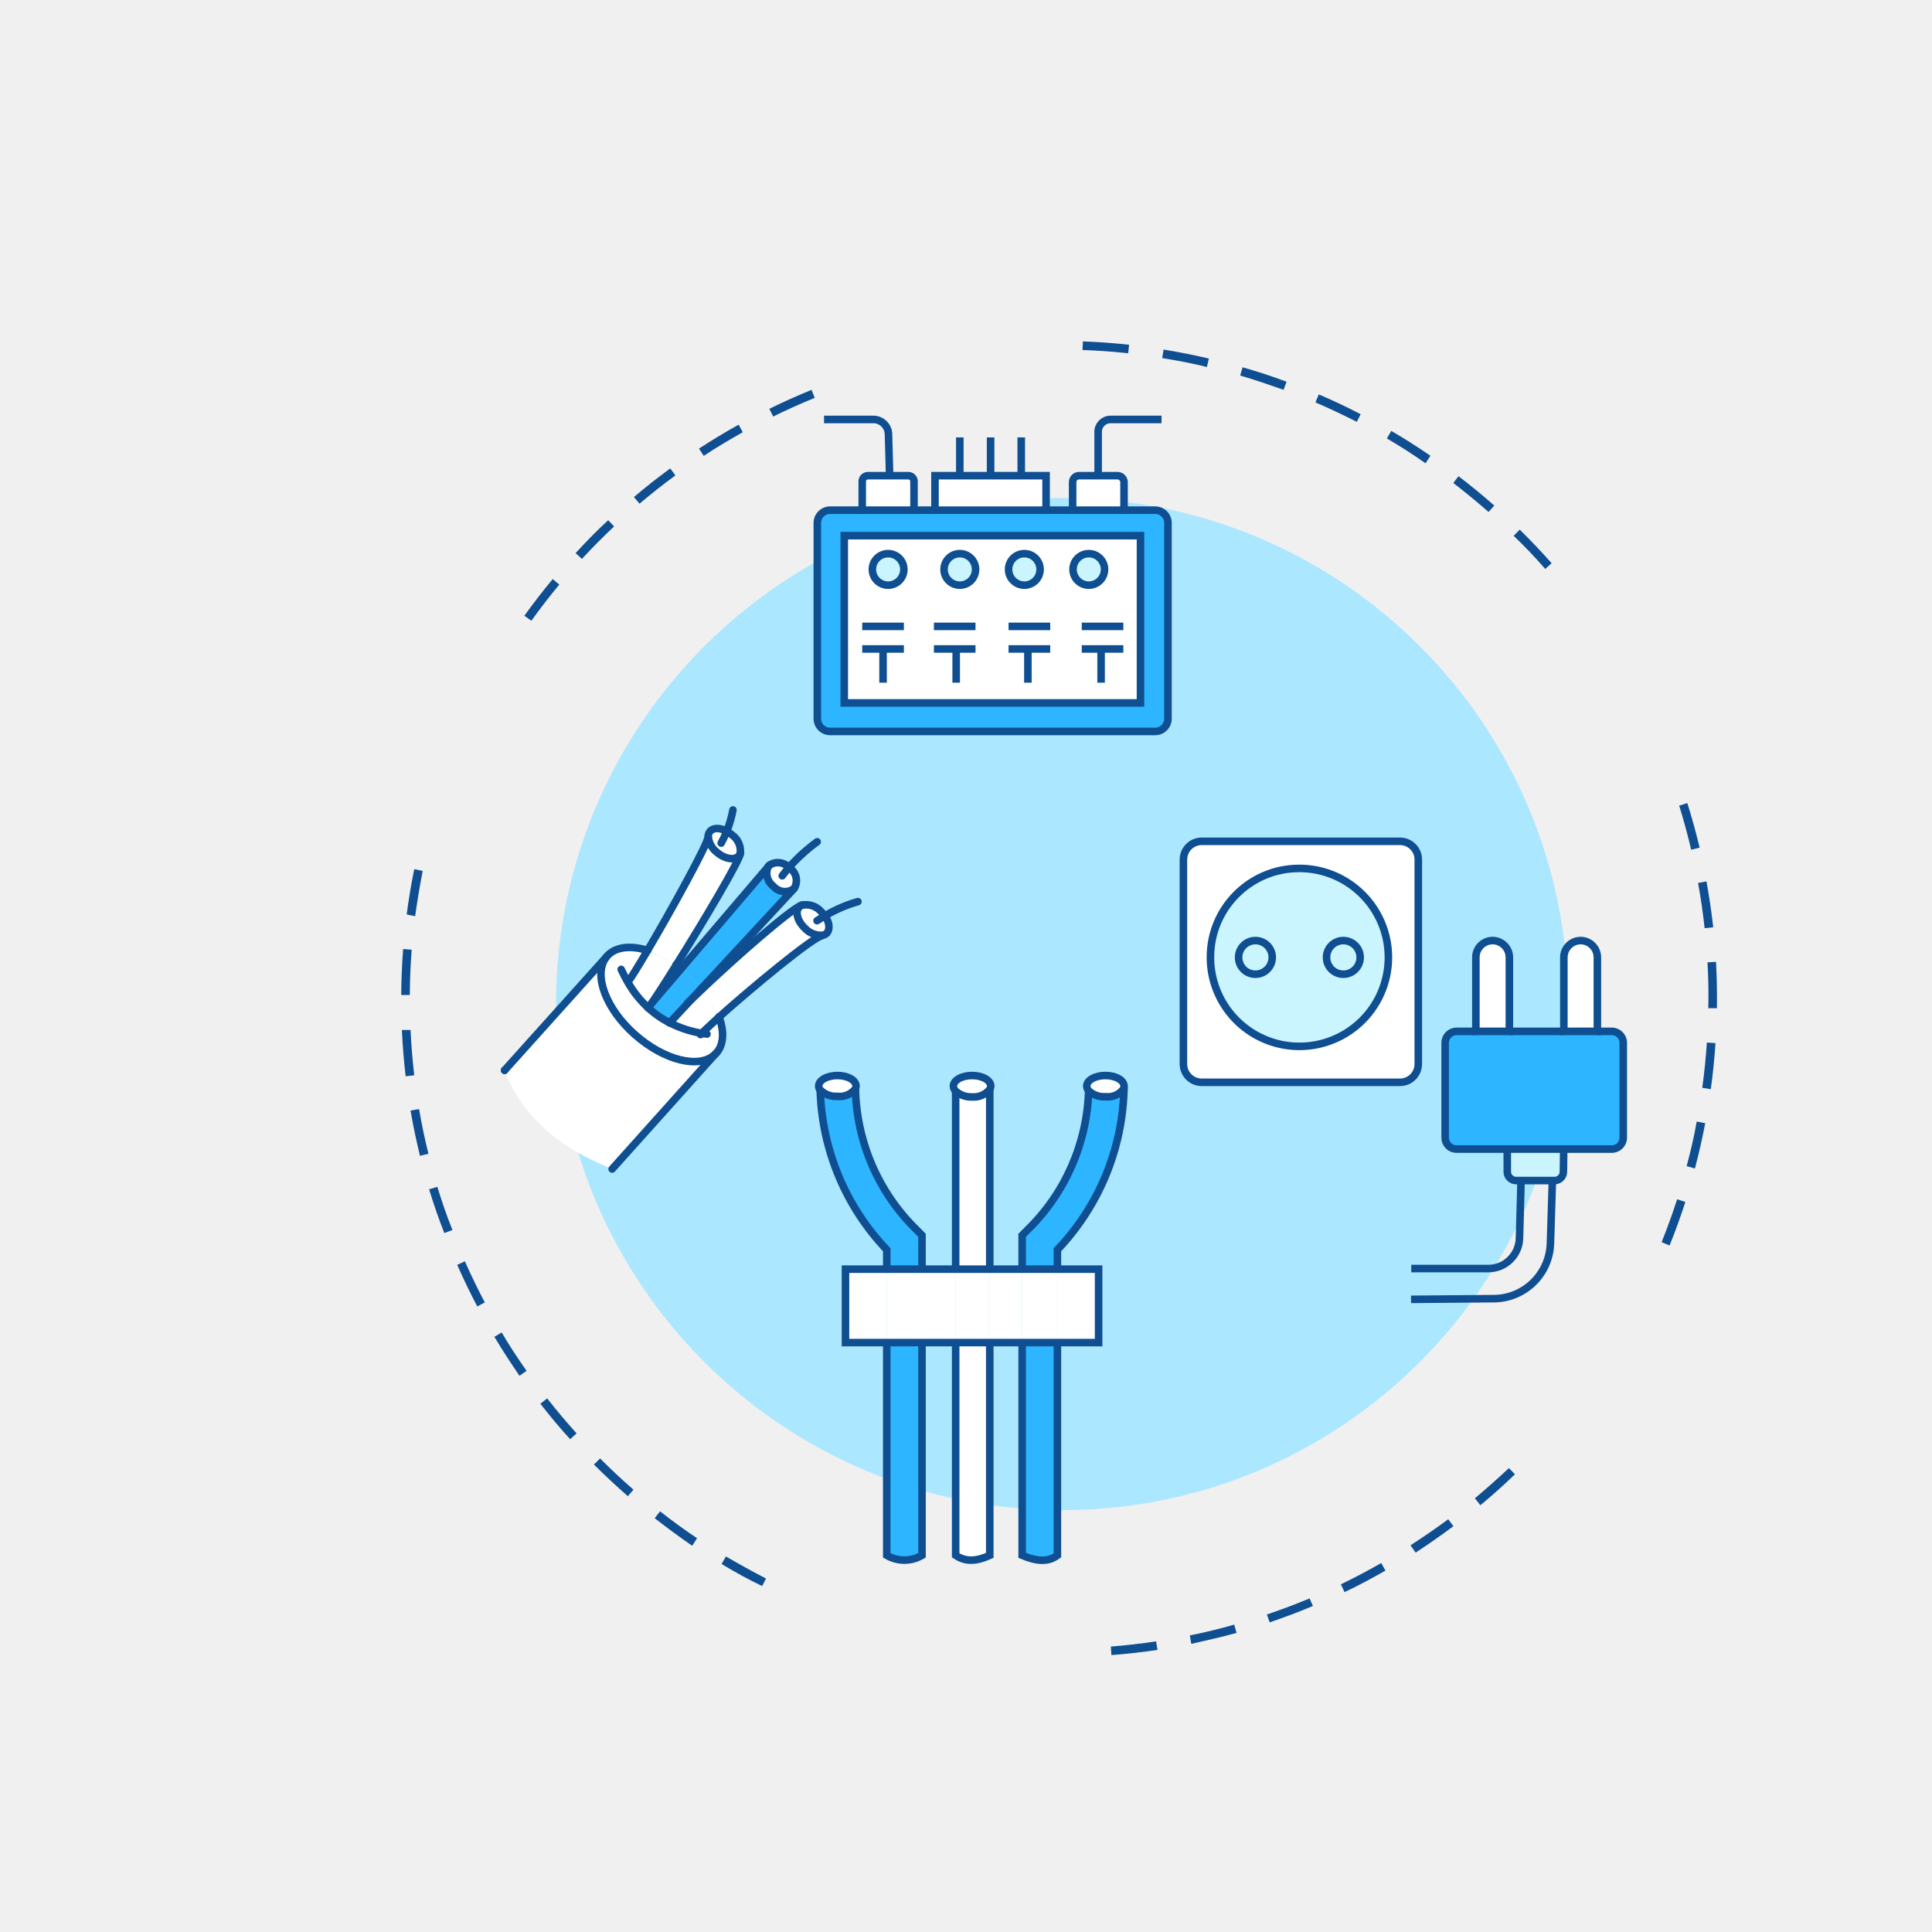
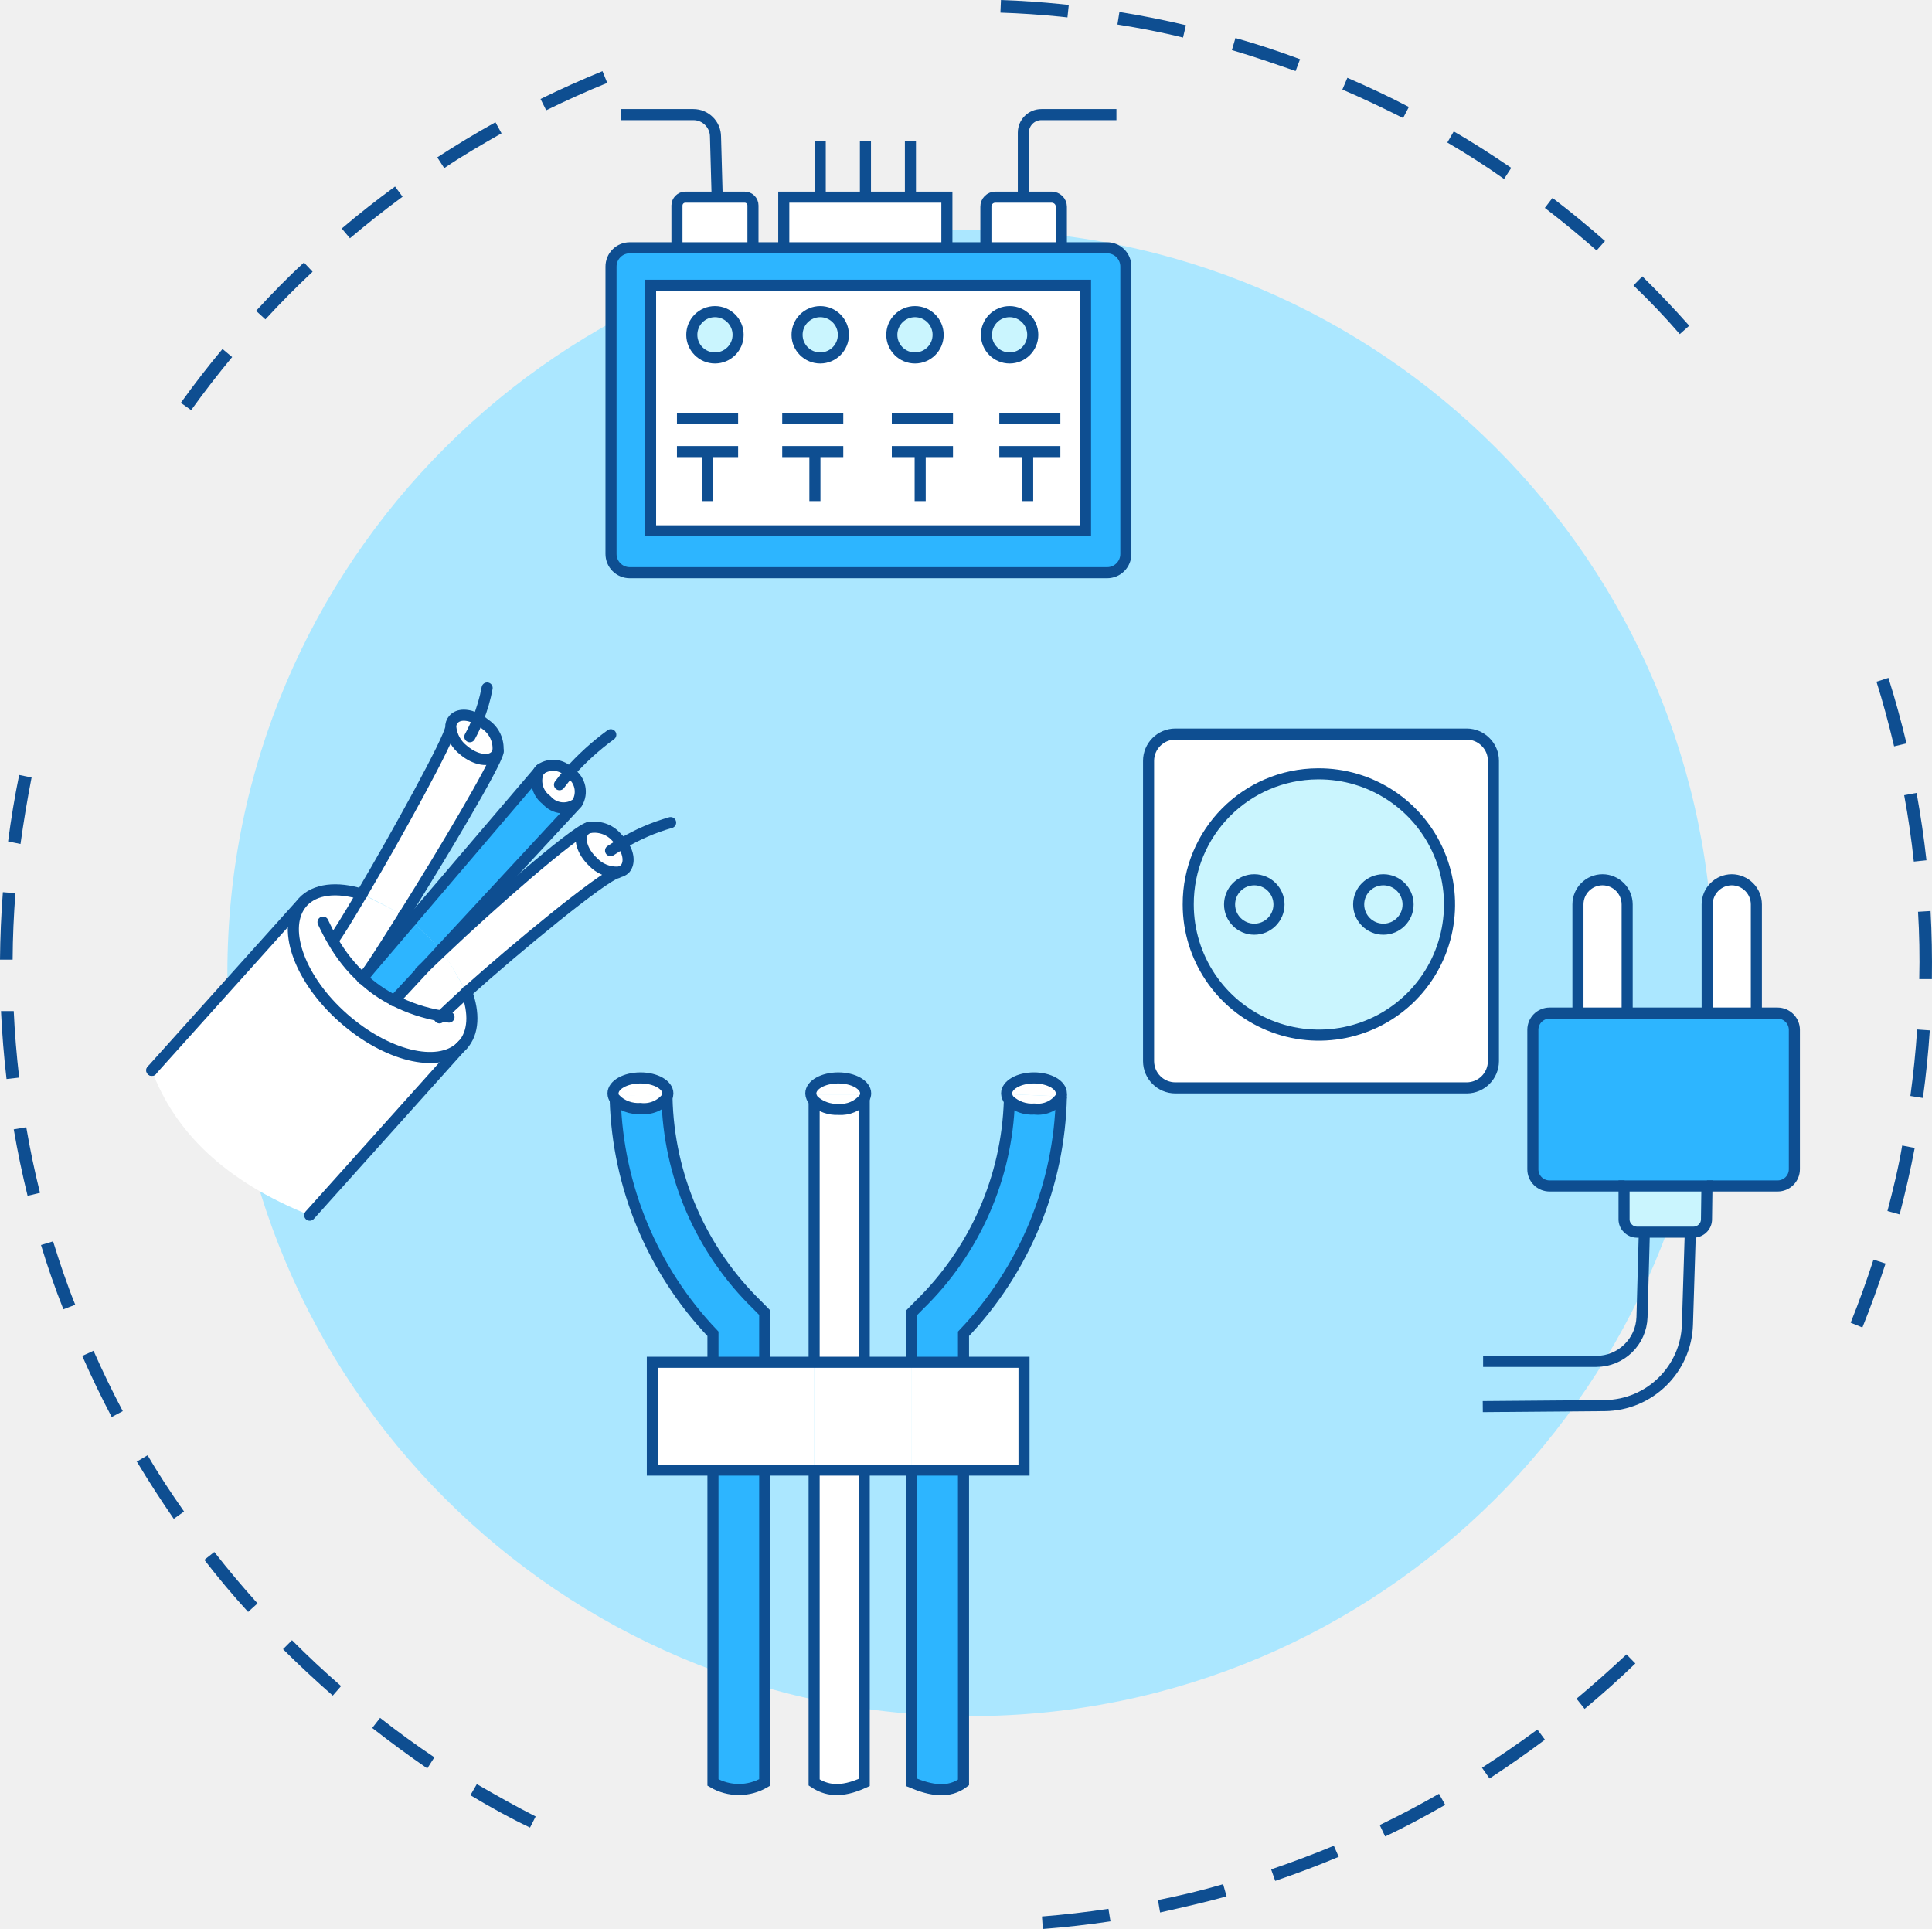
- <svg xmlns="http://www.w3.org/2000/svg" id="Layer_1" data-name="Layer 1" viewBox="0 0 256 256">
+ <svg xmlns="http://www.w3.org/2000/svg" id="Layer_1" data-name="Layer 1" viewBox="53.16 45.24 174.35 174.07">
  <defs>
-     <style>.cls-1{fill:#0e4e91;}.cls-2{fill:#abe7ff;}.cls-3{fill:#fff;}.cls-4{fill:#2db5ff;}.cls-5,.cls-7{fill:none;stroke:#0e4e91;}.cls-5{stroke-linecap:round;stroke-linejoin:round;}.cls-6{fill:#caf5fe;}.cls-7{stroke-miterlimit:10;}</style>
+     <style>.cls-3{fill:#fff}.cls-4{fill:#2db5ff}.cls-5,.cls-7{fill:none;stroke:#0e4e91}.cls-5{stroke-linecap:round;stroke-linejoin:round}.cls-6{fill:#caf5fe}.cls-7{stroke-miterlimit:10}</style>
  </defs>
-   <path class="cls-1" d="M53.42,125.75l1.13.09c-.15,2-.24,4-.25,6H53.16C53.18,129.85,53.26,127.79,53.42,125.75Zm.47-4.58c.26-2,.6-4.06,1-6l1.12.23c-.39,2-.72,4-1,6Zm-.64,15.31,1.15,0c.09,2,.26,4,.49,6l-1.14.13C53.51,140.57,53.35,138.52,53.25,136.48Zm1.15,10.67,1.13-.19c.34,2,.76,4,1.24,5.92l-1.12.27C55.17,151.18,54.74,149.16,54.4,147.15Zm2.46,10.44,1.09-.33c.59,1.91,1.24,3.84,2,5.72l-1.07.41C58.12,161.49,57.45,159.53,56.86,157.59Zm3.74,10,1-.46c.81,1.84,1.7,3.67,2.64,5.45l-1,.53C62.32,171.36,61.42,169.5,60.6,167.64Zm8.88-86c1.19-1.66,2.45-3.29,3.76-4.86l.87.73c-1.28,1.54-2.53,3.16-3.7,4.79Zm-4,95.56,1-.59c1,1.73,2.14,3.44,3.29,5.08l-.93.66C67.7,180.65,66.58,178.92,65.53,177.17ZM76.27,73.29c1.38-1.5,2.83-3,4.32-4.36l.78.83c-1.47,1.38-2.9,2.82-4.26,4.3ZM71.6,186l.9-.71c1.24,1.59,2.55,3.14,3.9,4.64l-.85.77C74.17,189.2,72.85,187.61,71.6,186ZM84,65.86c1.54-1.31,3.17-2.59,4.81-3.79l.68.92c-1.62,1.2-3.23,2.46-4.75,3.75ZM78.7,194.06l.81-.81q2.14,2.15,4.43,4.14l-.75.86C81.66,196.91,80.15,195.5,78.7,194.06ZM92.62,59.44c1.71-1.11,3.47-2.18,5.25-3.17l.55,1c-1.75,1-3.49,2-5.17,3.14ZM86.75,201.17l.71-.91c1.58,1.24,3.23,2.44,4.9,3.56l-.64,1C90,203.64,88.36,202.42,86.75,201.17Zm15.19-147c1.82-.9,3.71-1.74,5.59-2.51l.43,1.06c-1.86.75-3.71,1.59-5.51,2.47ZM95.61,207.24l.58-1c1.73,1,3.51,2,5.31,2.92l-.51,1C99.16,209.29,97.36,208.29,95.61,207.24Zm47.88-162c1.81.06,3.65.19,5.45.37l.67.07-.12,1.13-.66-.07c-1.78-.18-3.59-.3-5.39-.36ZM154,47.45l.18-1.13c2,.32,4,.72,6,1.19l-.26,1.12C158,48.15,156,47.77,154,47.45Zm-6.81,170.73c2-.16,4-.39,6-.69l.18,1.13c-2,.3-4.06.53-6.1.69ZM164.33,49.76l.32-1.09c2,.56,3.92,1.2,5.83,1.91l-.4,1.07C168.2,51,166.26,50.32,164.33,49.76ZM157.66,216.7c2-.4,4-.88,5.88-1.43l.31,1.1c-2,.55-4,1-6,1.45ZM174.3,53.32l.45-1.06c1.88.81,3.74,1.68,5.55,2.63l-.52,1C178,55,176.15,54.11,174.3,53.32Zm-6.43,160.61c1.9-.64,3.8-1.36,5.66-2.13l.44,1c-1.87.79-3.8,1.51-5.73,2.17ZM183.77,58.1l.58-1c1.75,1,3.5,2.14,5.19,3.29l-.65,1C187.22,60.2,185.5,59.11,183.77,58.1Zm-6.1,151.83c1.81-.87,3.61-1.82,5.35-2.82l.56,1c-1.76,1-3.59,2-5.42,2.85ZM192.57,64l.69-.9c1.62,1.23,3.22,2.55,4.74,3.89l-.76.85C195.74,66.52,194.17,65.23,192.57,64ZM186.9,204.76c1.68-1.09,3.36-2.24,5-3.45l.68.92c-1.63,1.22-3.32,2.4-5,3.5ZM200.57,71l.8-.82c1.46,1.43,2.88,2.93,4.23,4.45l-.85.76C203.41,73.84,202,72.36,200.57,71Zm-5.14,127.53c1.54-1.29,3.06-2.64,4.51-4l.8.82c-1.47,1.42-3,2.79-4.58,4.1Zm27.06-91.77,1.09-.35c.61,1.95,1.16,3.93,1.63,5.91l-1.12.27C223.62,110.59,223.09,108.63,222.49,106.72Zm-2.32,57.84c.75-1.86,1.44-3.78,2.06-5.69l1.09.35c-.63,1.95-1.33,3.88-2.09,5.77ZM225,117l1.12-.21c.36,2,.66,4,.89,6.08l-1.14.12C225.66,121,225.37,119,225,117Zm-1.51,37.52c.51-1.94,1-3.93,1.33-5.91l1.13.22c-.38,2-.84,4-1.36,6Zm2.74-27,1.15-.07c.11,2,.15,4.1.12,6.14l-1.14,0C226.41,131.55,226.37,129.51,226.25,127.51Zm-.67,16.62c.27-2,.48-4,.61-6l1.14.08c-.13,2-.34,4.08-.62,6.1Z" />
-   <circle class="cls-2" cx="140.73" cy="133.05" r="67.05" />
-   <path class="cls-3" d="M109.32,121.38c.59.83.72,1.74.26,2.24a1,1,0,0,1-.7.32,2.93,2.93,0,0,1-2.19-.91c-1-1-1.38-2.22-.8-2.84a1.14,1.14,0,0,1,.39-.25,2.64,2.64,0,0,1,2.51.84A4.85,4.85,0,0,1,109.32,121.38Z" />
-   <path class="cls-3" d="M104.54,114.94l.09.07a2,2,0,0,1,.6,2.72l0,0a2,2,0,0,1-2.74-.29,2.16,2.16,0,0,1-.75-2.53h0l.22-.27s0,0,0,0A2,2,0,0,1,104.54,114.94Z" />
-   <path class="cls-3" d="M96.3,110.14a4.36,4.36,0,0,1,.7.48A2.62,2.62,0,0,1,98.1,113a1,1,0,0,1-.2.4c-.55.65-1.86.43-2.91-.47a3,3,0,0,1-1.15-2.07h0a1,1,0,0,1,.25-.73C94.52,109.65,95.42,109.66,96.3,110.14Z" />
-   <path class="cls-3" d="M85.86,133.51a11.9,11.9,0,0,0,2.86,2,14.49,14.49,0,0,0,4.21,1.4c.46-.49,1.3-1.28,2.34-2.21.71,1.93.65,3.69-.35,4.81-.07.06-.12.13-.19.18-2.06,1.95-6.72.82-10.59-2.62s-5.51-7.89-3.88-10.18l.2-.25c1.1-1.23,3.11-1.43,5.37-.73-1.26,2.14-2.26,3.77-2.63,4.22A13.94,13.94,0,0,0,85.86,133.51Z" />
-   <path class="cls-3" d="M93.09,131c-.76.72-1.43,1.37-2,1.89l-.85.92-1.57,1.69a14.49,14.49,0,0,0,4.21,1.4c.46-.49,1.3-1.28,2.34-2.21h0Z" />
-   <path class="cls-3" d="M95.27,134.72c4.33-3.88,12.31-10.49,13.61-10.77h0a2.93,2.93,0,0,1-2.19-.91c-1-1-1.38-2.22-.8-2.84a1.14,1.14,0,0,1,.39-.25h0c-1.46.48-8.87,7-13.19,11.11Z" />
-   <path class="cls-3" d="M85.83,125.94c-1.26,2.14-2.26,3.77-2.63,4.22a13.94,13.94,0,0,0,2.66,3.35c.69-.92,2.1-3.09,3.73-5.69Z" />
-   <path class="cls-3" d="M89.59,127.82c3.59-5.72,8.23-13.53,8.52-14.79h0a1,1,0,0,1-.2.4c-.55.65-1.86.43-2.91-.47a3,3,0,0,1-1.15-2.07c-.12,1.09-4.86,9.68-8,15Z" />
-   <path class="cls-4" d="M93,130.93l12.21-13.17a2,2,0,0,1-2.74-.29,2.16,2.16,0,0,1-.75-2.53L90.28,128.33Z" />
-   <path class="cls-4" d="M90.28,128.33l-4.42,5.18a11.9,11.9,0,0,0,2.86,2l1.57-1.69.85-.92,1.85-2Z" />
-   <path class="cls-3" d="M94.73,139.72,81.11,154.9c-7.63-3.05-12.17-7.5-14.25-13.07h0l13.4-14.91h0c-1.63,2.29,0,6.75,3.88,10.18S92.67,141.67,94.73,139.72Z" />
-   <path class="cls-5" d="M90.28,128.33l-.69-.51" />
-   <path class="cls-5" d="M93.09,131l-.1-.11" />
-   <path class="cls-5" d="M85.83,125.94c-2.26-.7-4.27-.5-5.37.73l-.2.25c-1.63,2.29,0,6.75,3.88,10.18s8.53,4.57,10.59,2.62c.07-.05.12-.12.19-.18,1-1.12,1.06-2.88.35-4.81" />
-   <polyline class="cls-5" points="66.86 141.82 80.26 126.91 80.29 126.87" />
-   <polyline class="cls-5" points="81.11 154.9 94.73 139.72 94.93 139.5" />
-   <path class="cls-5" d="M93.84,110.88a1,1,0,0,1,.25-.73c.43-.5,1.33-.49,2.21,0a4.36,4.36,0,0,1,.7.48A2.62,2.62,0,0,1,98.1,113a1,1,0,0,1-.2.4c-.55.65-1.86.43-2.91-.47a3,3,0,0,1-1.15-2.07" />
-   <path class="cls-5" d="M93.84,110.88h0c-.12,1.09-4.86,9.68-8,15-1.26,2.14-2.26,3.77-2.63,4.22" />
-   <path class="cls-5" d="M98.12,113s0,0,0,.08c-.29,1.26-4.93,9.07-8.52,14.79-1.63,2.6-3,4.77-3.73,5.69" />
-   <path class="cls-5" d="M109.32,121.38a4.85,4.85,0,0,0-.53-.6,2.64,2.64,0,0,0-2.51-.84,1.14,1.14,0,0,0-.39.25c-.58.62-.22,1.89.8,2.84a2.93,2.93,0,0,0,2.19.91,1,1,0,0,0,.7-.32C110,123.12,109.91,122.21,109.32,121.38Z" />
-   <path class="cls-5" d="M108.88,124c-1.3.28-9.28,6.89-13.61,10.77h0c-1,.93-1.88,1.72-2.34,2.21l-.11.11" />
-   <path class="cls-5" d="M106.35,119.91l-.07,0c-1.46.48-8.87,7-13.19,11.11-.76.72-1.43,1.37-2,1.89" />
-   <line class="cls-5" x1="101.73" y1="114.93" x2="101.95" y2="114.66" />
-   <polyline class="cls-5" points="85.85 133.52 85.86 133.51 90.28 128.33 101.71 114.94" />
-   <polyline class="cls-5" points="88.71 135.55 88.72 135.54 90.29 133.85 91.14 132.93 92.99 130.93 105.2 117.76" />
-   <path class="cls-5" d="M104.54,114.94l.09.07a2,2,0,0,1,.6,2.72l0,0a2,2,0,0,1-2.74-.29,2.16,2.16,0,0,1-.75-2.53h0a.57.57,0,0,1,.12-.18.28.28,0,0,1,.1-.09s0,0,0,0A2,2,0,0,1,104.54,114.94Z" />
-   <path class="cls-5" d="M95.56,111.72a13.34,13.34,0,0,0,.74-1.58,14.67,14.67,0,0,0,.82-2.82" />
-   <path class="cls-5" d="M103.65,116.05c.29-.38.58-.75.89-1.11a23.64,23.64,0,0,1,3.74-3.4" />
-   <path class="cls-5" d="M108.26,122c.34-.23.7-.44,1.06-.65a18.36,18.36,0,0,1,4.36-1.88" />
-   <path class="cls-5" d="M82.31,128.45c.28.6.57,1.17.89,1.71a13.94,13.94,0,0,0,2.66,3.35,11.9,11.9,0,0,0,2.86,2,14.49,14.49,0,0,0,4.21,1.4l.75.11" />
-   <line class="cls-5" x1="66.86" y1="141.82" x2="66.86" y2="141.83" />
-   <path class="cls-3" d="M151.12,71V93.14H111.87V71Zm-4.76,4.48a2.09,2.09,0,1,0-2.08,2.08A2.09,2.09,0,0,0,146.36,75.46Zm-8.55,0a2.09,2.09,0,1,0-2.08,2.08A2.09,2.09,0,0,0,137.81,75.46Zm-8.55,0a2.09,2.09,0,1,0-2.08,2.08A2.09,2.09,0,0,0,129.26,75.46Zm-9.49,0a2.09,2.09,0,1,0-2.08,2.08A2.09,2.09,0,0,0,119.77,75.46Z" />
-   <path class="cls-6" d="M144.28,73.36a2.09,2.09,0,1,1-2.1,2.1A2.09,2.09,0,0,1,144.28,73.36Z" />
-   <path class="cls-6" d="M135.73,73.36a2.09,2.09,0,1,1-2.09,2.1A2.09,2.09,0,0,1,135.73,73.36Z" />
-   <path class="cls-6" d="M127.18,73.36a2.09,2.09,0,1,1-2.09,2.1A2.09,2.09,0,0,1,127.18,73.36Z" />
-   <path class="cls-6" d="M117.69,73.36a2.09,2.09,0,1,1-2.1,2.1A2.09,2.09,0,0,1,117.69,73.36Z" />
-   <path class="cls-4" d="M154.8,69.3V95.22a1.69,1.69,0,0,1-1.69,1.7H110a1.69,1.69,0,0,1-1.7-1.7V69.3a1.69,1.69,0,0,1,1.7-1.7h43.07a1.69,1.69,0,0,1,1.69,1.7Zm-3.68,23.84V71H111.87V93.14Z" />
-   <path class="cls-3" d="M148.94,63.9v3.7h-6.86V63.9A.85.85,0,0,1,143,63h5.12a.91.91,0,0,1,.61.25A.87.87,0,0,1,148.94,63.9Z" />
-   <path class="cls-3" d="M121.11,63.78V67.6h-6.86V63.78A.76.76,0,0,1,115,63h5.36A.75.75,0,0,1,121.11,63.78Z" />
-   <polygon class="cls-3" points="138.61 63.03 138.61 67.6 123.89 67.6 123.89 63.03 127.18 63.03 131.25 63.03 135.32 63.03 138.61 63.03" />
-   <line class="cls-7" x1="123.89" y1="67.6" x2="121.11" y2="67.6" />
-   <line class="cls-7" x1="142.08" y1="67.6" x2="138.61" y2="67.6" />
-   <path class="cls-7" d="M114.25,67.6H110a1.69,1.69,0,0,0-1.7,1.7V95.22a1.69,1.69,0,0,0,1.7,1.7h43.07a1.69,1.69,0,0,0,1.69-1.7V69.3a1.69,1.69,0,0,0-1.69-1.7h-4.17" />
-   <rect class="cls-7" x="111.87" y="70.98" width="39.25" height="22.16" />
-   <path class="cls-7" d="M121.11,67.6V63.78a.75.75,0,0,0-.75-.75H115a.76.76,0,0,0-.75.75V67.6Z" />
-   <path class="cls-7" d="M148.94,67.6V63.9a.87.87,0,0,0-.26-.62.91.91,0,0,0-.61-.25H143a.85.85,0,0,0-.87.87v3.7Z" />
-   <path class="cls-7" d="M117.69,73.36a2.09,2.09,0,1,1-2.1,2.1A2.09,2.09,0,0,1,117.69,73.36Z" />
-   <path class="cls-7" d="M127.18,73.36a2.09,2.09,0,1,1-2.09,2.1A2.09,2.09,0,0,1,127.18,73.36Z" />
-   <path class="cls-7" d="M135.73,73.36a2.09,2.09,0,1,1-2.09,2.1A2.09,2.09,0,0,1,135.73,73.36Z" />
-   <path class="cls-7" d="M144.28,73.36a2.09,2.09,0,1,1-2.1,2.1A2.09,2.09,0,0,1,144.28,73.36Z" />
-   <polygon class="cls-7" points="123.89 67.6 123.89 63.03 127.18 63.03 131.25 63.03 135.32 63.03 138.61 63.03 138.61 67.6 123.89 67.6" />
-   <path class="cls-7" d="M145.51,63V57.21a1.63,1.63,0,0,1,1.63-1.63h6.77" />
-   <line class="cls-7" x1="135.32" y1="57.96" x2="135.32" y2="63.03" />
-   <line class="cls-7" x1="131.26" y1="57.96" x2="131.26" y2="63.03" />
-   <line class="cls-7" x1="127.18" y1="57.96" x2="127.18" y2="63.03" />
-   <path class="cls-7" d="M109.19,55.58h6.54a2,2,0,0,1,2,2c.06,2.2.15,5.45.15,5.45" />
-   <line class="cls-7" x1="114.25" y1="83" x2="119.77" y2="83" />
-   <polyline class="cls-7" points="114.25 85.99 117.01 85.99 119.77 85.99" />
-   <line class="cls-7" x1="117.01" y1="85.99" x2="117.01" y2="90.46" />
-   <line class="cls-7" x1="126.7" y1="85.99" x2="126.7" y2="90.46" />
-   <line class="cls-7" x1="136.2" y1="85.99" x2="136.2" y2="90.46" />
-   <line class="cls-7" x1="145.9" y1="85.99" x2="145.9" y2="90.46" />
-   <line class="cls-7" x1="123.75" y1="83" x2="129.26" y2="83" />
-   <polyline class="cls-7" points="123.75 85.99 126.7 85.99 129.26 85.99" />
-   <line class="cls-7" x1="133.64" y1="83" x2="139.16" y2="83" />
-   <line class="cls-7" x1="143.34" y1="83" x2="148.85" y2="83" />
-   <polyline class="cls-7" points="133.64 85.99 136.21 85.99 139.16 85.99" />
-   <polyline class="cls-7" points="143.34 85.99 145.9 85.99 148.85 85.99" />
-   <path class="cls-6" d="M207.2,152.26v3a1.13,1.13,0,0,1-.34.82,1.18,1.18,0,0,1-.82.35h-5.16a1.16,1.16,0,0,1-.82-.35,1.13,1.13,0,0,1-.34-.82v-3Z" />
-   <path class="cls-4" d="M215.09,138.17v12.58a1.51,1.51,0,0,1-1.51,1.51H193a1.5,1.5,0,0,1-1.51-1.51V138.17a1.51,1.51,0,0,1,1.51-1.51h20.63A1.52,1.52,0,0,1,215.09,138.17Z" />
-   <path class="cls-3" d="M211.66,126.85v9.81H207.2v-9.81a2.23,2.23,0,0,1,2.22-2.22h0A2.23,2.23,0,0,1,211.66,126.85Z" />
-   <path class="cls-3" d="M200,126.85v9.81h-4.46v-9.81a2.22,2.22,0,0,1,2.22-2.22h0A2.23,2.23,0,0,1,200,126.85Z" />
-   <path class="cls-3" d="M187.93,113.9V141a2.42,2.42,0,0,1-2.4,2.41H159.22a2.42,2.42,0,0,1-2.41-2.41V113.9a2.42,2.42,0,0,1,2.41-2.42h26.31a2.4,2.4,0,0,1,1.69.71A2.37,2.37,0,0,1,187.93,113.9Zm-4.13,13a11.71,11.71,0,1,0-11.71,11.78A11.75,11.75,0,0,0,183.8,126.86Z" />
-   <path class="cls-6" d="M172.09,115.07a11.79,11.79,0,1,1-11.7,11.79A11.75,11.75,0,0,1,172.09,115.07Zm8.12,11.79a2.23,2.23,0,1,0-2.23,2.23A2.23,2.23,0,0,0,180.21,126.86Zm-11.63,0a2.23,2.23,0,1,0-2.22,2.23A2.23,2.23,0,0,0,168.58,126.86Z" />
-   <path class="cls-6" d="M166.36,124.63a2.23,2.23,0,1,1-2.24,2.23A2.23,2.23,0,0,1,166.36,124.63Z" />
-   <path class="cls-6" d="M178,124.63a2.23,2.23,0,1,1-2.23,2.23A2.23,2.23,0,0,1,178,124.63Z" />
-   <path class="cls-7" d="M187.93,113.9a2.37,2.37,0,0,0-.71-1.71,2.4,2.4,0,0,0-1.69-.71H159.22a2.42,2.42,0,0,0-2.41,2.42V141a2.42,2.42,0,0,0,2.41,2.41h26.31a2.42,2.42,0,0,0,2.4-2.41Z" />
-   <path class="cls-7" d="M172.09,115.07a11.79,11.79,0,1,1-11.7,11.79A11.75,11.75,0,0,1,172.09,115.07Z" />
-   <path class="cls-7" d="M166.36,124.63a2.23,2.23,0,1,1-2.24,2.23A2.23,2.23,0,0,1,166.36,124.63Z" />
-   <path class="cls-7" d="M178,124.63a2.23,2.23,0,1,1-2.23,2.23A2.23,2.23,0,0,1,178,124.63Z" />
-   <path class="cls-7" d="M195.58,136.66H193a1.51,1.51,0,0,0-1.51,1.51v12.58a1.5,1.5,0,0,0,1.51,1.51h6.77" />
-   <path class="cls-7" d="M207.2,136.66H200" />
-   <path class="cls-7" d="M207.2,152.26h6.38a1.51,1.51,0,0,0,1.51-1.51V138.17a1.52,1.52,0,0,0-1.51-1.51h-1.92" />
-   <path class="cls-7" d="M200,136.66v-9.81a2.23,2.23,0,0,0-2.22-2.22h0a2.22,2.22,0,0,0-2.22,2.22v9.81Z" />
-   <path class="cls-7" d="M211.66,136.66v-9.81a2.23,2.23,0,0,0-2.22-2.22h0a2.23,2.23,0,0,0-2.22,2.22v9.81Z" />
-   <path class="cls-7" d="M207.2,152.26h-7.48v3a1.13,1.13,0,0,0,.34.82,1.16,1.16,0,0,0,.82.35H206a1.18,1.18,0,0,0,.82-.35,1.13,1.13,0,0,0,.34-.82Z" />
-   <path class="cls-7" d="M201.55,156.41s-.12,4.3-.21,7.68a4.13,4.13,0,0,1-4.13,4H187" />
-   <path class="cls-7" d="M205.7,156.41s-.13,4.27-.26,8.35a7.55,7.55,0,0,1-7.47,7.32l-11,.09" />
-   <path class="cls-3" d="M131.15,144.35v23.82h-4.52V144.58a3.1,3.1,0,0,0,2.18.74A2.75,2.75,0,0,0,131.15,144.35Z" />
-   <path class="cls-3" d="M131.15,177.9v28.19c-2.17,1-3.47.69-4.52,0V177.9Z" />
-   <path class="cls-4" d="M148.94,144.18a32,32,0,0,1-8.83,21.42v2.57h-4.67v-4.5l.68-.69a26.89,26.89,0,0,0,8.13-18.45,3,3,0,0,0,2.22.79,2.53,2.53,0,0,0,2.43-1.14Z" />
-   <path class="cls-4" d="M140.11,177.9v28.19c-1.32,1-2.93.73-4.67,0V177.9Z" />
-   <path class="cls-4" d="M122.17,177.9v28.19a4.62,4.62,0,0,1-4.67,0V177.9Z" />
-   <path class="cls-4" d="M111,145.32a2.63,2.63,0,0,0,2.39-1A26.93,26.93,0,0,0,121.49,163l.68.69v4.5H117.5V165.6a32,32,0,0,1-8.82-21.13A2.94,2.94,0,0,0,111,145.32Z" />
-   <path class="cls-3" d="M148.9,144.18a2.53,2.53,0,0,1-2.43,1.14,3,3,0,0,1-2.22-.79c0-.18,0-.37,0-.55Z" />
-   <path class="cls-3" d="M146.47,142.51c1.36,0,2.47.63,2.47,1.4a.84.84,0,0,1,0,.27l-4.62-.2c0,.18,0,.37,0,.55a1,1,0,0,1-.25-.62C144,143.14,145.1,142.51,146.47,142.51Z" />
-   <rect class="cls-3" x="140.11" y="168.17" width="5.46" height="9.74" />
-   <rect class="cls-3" x="135.44" y="168.17" width="4.67" height="9.74" />
-   <rect class="cls-3" x="131.15" y="168.17" width="4.28" height="9.74" />
-   <rect class="cls-3" x="126.63" y="168.17" width="4.52" height="9.74" />
-   <path class="cls-3" d="M126.63,144h4.52v.37a2.75,2.75,0,0,1-2.34,1,3.1,3.1,0,0,1-2.18-.74Z" />
-   <path class="cls-3" d="M128.81,142.51c1.36,0,2.47.63,2.47,1.4a.9.9,0,0,1-.13.44V144h-4.52v.6a1,1,0,0,1-.3-.67C126.33,143.14,127.44,142.51,128.81,142.51Z" />
-   <rect class="cls-3" x="122.17" y="168.17" width="4.46" height="9.74" />
-   <rect class="cls-3" x="117.5" y="168.17" width="4.67" height="9.74" />
-   <rect class="cls-3" x="112.03" y="168.17" width="5.48" height="9.74" />
-   <path class="cls-3" d="M113.35,144.27a2.63,2.63,0,0,1-2.39,1,2.94,2.94,0,0,1-2.28-.85h0c0-.1,0-.19,0-.28l4.66-.2A2.83,2.83,0,0,0,113.35,144.27Z" />
-   <path class="cls-3" d="M111,142.51c1.36,0,2.47.63,2.47,1.4a.9.9,0,0,1-.08.36,2.83,2.83,0,0,1,0-.29l-4.66.2c0,.09,0,.18,0,.28a.89.89,0,0,1-.2-.55C108.48,143.14,109.59,142.51,111,142.51Z" />
-   <path class="cls-7" d="M113.35,144.27A26.93,26.93,0,0,0,121.49,163l.68.69v4.5" />
-   <path class="cls-7" d="M117.5,168.17V165.6a32,32,0,0,1-8.82-21.13" />
-   <path class="cls-7" d="M122.17,177.9v28.19a4.62,4.62,0,0,1-4.67,0V177.9" />
-   <path class="cls-7" d="M144.25,144.53A26.89,26.89,0,0,1,136.12,163l-.68.69v4.5" />
-   <path class="cls-7" d="M140.11,168.17V165.6a32,32,0,0,0,8.83-21.42h0" />
-   <path class="cls-7" d="M135.44,177.9v28.19c1.74.73,3.35,1,4.67,0V177.9" />
-   <line class="cls-7" x1="131.15" y1="144.35" x2="131.15" y2="168.17" />
-   <line class="cls-7" x1="126.63" y1="168.17" x2="126.63" y2="144.58" />
-   <path class="cls-7" d="M131.15,177.9v28.19c-2.17,1-3.47.69-4.52,0V177.9" />
-   <polygon class="cls-7" points="140.11 168.17 145.57 168.17 145.57 177.9 140.11 177.9 135.44 177.9 131.15 177.9 126.63 177.9 122.17 177.9 117.5 177.9 112.03 177.9 112.03 168.17 117.5 168.17 122.17 168.17 126.63 168.17 131.15 168.17 135.44 168.17 140.11 168.17" />
-   <path class="cls-7" d="M108.68,144.46a.89.89,0,0,1-.2-.55c0-.77,1.11-1.4,2.48-1.4s2.47.63,2.47,1.4a.9.9,0,0,1-.08.36,2.63,2.63,0,0,1-2.39,1,2.94,2.94,0,0,1-2.28-.85Z" />
-   <path class="cls-7" d="M126.63,144.58a1,1,0,0,1-.3-.67c0-.77,1.11-1.4,2.48-1.4s2.47.63,2.47,1.4a.9.9,0,0,1-.13.44,2.75,2.75,0,0,1-2.34,1A3.1,3.1,0,0,1,126.63,144.58Z" />
-   <path class="cls-7" d="M144.25,144.53a1,1,0,0,1-.25-.62c0-.77,1.1-1.4,2.47-1.4s2.47.63,2.47,1.4a.84.84,0,0,1,0,.27,2.53,2.53,0,0,1-2.43,1.14A3,3,0,0,1,144.25,144.53Z" />
+   <path d="m53.42 125.75 1.13.09c-.15 2-.24 4-.25 6h-1.14c.02-1.99.1-4.05.26-6.09zm.47-4.58c.26-2 .6-4.06 1-6l1.12.23c-.39 2-.72 4-1 6zm-.64 15.31h1.15c.09 2 .26 4 .49 6l-1.14.13c-.24-2.04-.4-4.09-.5-6.13zm1.15 10.67 1.13-.19c.34 2 .76 4 1.24 5.92l-1.12.27a86.25 86.25 0 0 1-1.25-6zm2.46 10.44 1.09-.33c.59 1.91 1.24 3.84 2 5.72l-1.07.41a72.42 72.42 0 0 1-2.02-5.8zm3.74 10 1-.46c.81 1.84 1.7 3.67 2.64 5.45l-1 .53c-.92-1.75-1.82-3.61-2.64-5.47zm8.88-86c1.19-1.66 2.45-3.29 3.76-4.86l.87.73a85.98 85.98 0 0 0-3.7 4.79zm-4 95.56 1-.59c1 1.73 2.14 3.44 3.29 5.08l-.93.66a95.711 95.711 0 0 1-3.31-5.13zM76.27 73.29c1.38-1.5 2.83-3 4.32-4.36l.78.83c-1.47 1.38-2.9 2.82-4.26 4.3zM71.6 186l.9-.71a86.2 86.2 0 0 0 3.9 4.64l-.85.77c-1.38-1.5-2.7-3.09-3.95-4.7zM84 65.86c1.54-1.31 3.17-2.59 4.81-3.79l.68.92a92.09 92.09 0 0 0-4.75 3.75zm-5.3 128.2.81-.81q2.14 2.15 4.43 4.14l-.75.86a98.48 98.48 0 0 1-4.49-4.19zM92.62 59.44a90.28 90.28 0 0 1 5.25-3.17l.55 1c-1.75 1-3.49 2-5.17 3.14zm-5.87 141.73.71-.91c1.58 1.24 3.23 2.44 4.9 3.56l-.64 1c-1.72-1.18-3.36-2.4-4.97-3.65zm15.19-147c1.82-.9 3.71-1.74 5.59-2.51l.43 1.06c-1.86.75-3.71 1.59-5.51 2.47zm-6.33 153.07.58-1c1.73 1 3.51 2 5.31 2.92l-.51 1c-1.83-.87-3.63-1.87-5.38-2.92zm47.88-162c1.81.06 3.65.19 5.45.37l.67.07-.12 1.13-.66-.07c-1.78-.18-3.59-.3-5.39-.36zM154 47.45l.18-1.13c2 .32 4 .72 6 1.19l-.26 1.12c-1.92-.48-3.92-.86-5.92-1.18zm-6.81 170.73c2-.16 4-.39 6-.69l.18 1.13c-2 .3-4.06.53-6.1.69zm17.14-168.42.32-1.09c2 .56 3.92 1.2 5.83 1.91l-.4 1.07c-1.88-.65-3.82-1.33-5.75-1.89zm-6.67 166.94c2-.4 4-.88 5.88-1.43l.31 1.1c-2 .55-4 1-6 1.45zM174.3 53.32l.45-1.06c1.88.81 3.74 1.68 5.55 2.63l-.52 1c-1.78-.89-3.63-1.78-5.48-2.57zm-6.43 160.61c1.9-.64 3.8-1.36 5.66-2.13l.44 1c-1.87.79-3.8 1.51-5.73 2.17zm15.9-155.83.58-1c1.75 1 3.5 2.14 5.19 3.29l-.65 1a67.18 67.18 0 0 0-5.12-3.29zm-6.1 151.83c1.81-.87 3.61-1.82 5.35-2.82l.56 1c-1.76 1-3.59 2-5.42 2.85zM192.57 64l.69-.9c1.62 1.23 3.22 2.55 4.74 3.89l-.76.85a91.62 91.62 0 0 0-4.67-3.84zm-5.67 140.76c1.68-1.09 3.36-2.24 5-3.45l.68.92c-1.63 1.22-3.32 2.4-5 3.5zM200.57 71l.8-.82a88.68 88.68 0 0 1 4.23 4.45l-.85.76a62.459 62.459 0 0 0-4.18-4.39zm-5.14 127.53c1.54-1.29 3.06-2.64 4.51-4l.8.82c-1.47 1.42-3 2.79-4.58 4.1zm27.06-91.77 1.09-.35c.61 1.95 1.16 3.93 1.63 5.91l-1.12.27c-.47-2-1-3.96-1.6-5.87zm-2.32 57.84c.75-1.86 1.44-3.78 2.06-5.69l1.09.35c-.63 1.95-1.33 3.88-2.09 5.77zM225 117l1.12-.21c.36 2 .66 4 .89 6.08l-1.14.12c-.21-1.99-.5-3.99-.87-5.99zm-1.51 37.52c.51-1.94 1-3.93 1.33-5.91l1.13.22c-.38 2-.84 4-1.36 6zm2.74-27 1.15-.07c.11 2 .15 4.1.12 6.14h-1.14c.05-2.04.01-4.08-.11-6.08zm-.67 16.62c.27-2 .48-4 .61-6l1.14.08c-.13 2-.34 4.08-.62 6.1z" style="fill:#0e4e91" />
+   <circle cx="140.73" cy="133.05" r="67.05" style="fill:#abe7ff" />
+   <path class="cls-3" d="M109.32 121.38c.59.83.72 1.74.26 2.24a1 1 0 0 1-.7.32 2.93 2.93 0 0 1-2.19-.91c-1-1-1.38-2.22-.8-2.84a1.14 1.14 0 0 1 .39-.25 2.64 2.64 0 0 1 2.51.84 4.85 4.85 0 0 1 .53.6zm-4.78-6.44.09.07a2 2 0 0 1 .6 2.72 2 2 0 0 1-2.74-.29 2.16 2.16 0 0 1-.75-2.53l.22-.27a2 2 0 0 1 2.58.3zm-8.24-4.8a4.36 4.36 0 0 1 .7.48 2.62 2.62 0 0 1 1.1 2.38 1 1 0 0 1-.2.4c-.55.65-1.86.43-2.91-.47a3 3 0 0 1-1.15-2.07 1 1 0 0 1 .25-.73c.43-.48 1.33-.47 2.21.01zm-10.44 23.37a11.9 11.9 0 0 0 2.86 2 14.49 14.49 0 0 0 4.21 1.4c.46-.49 1.3-1.28 2.34-2.21.71 1.93.65 3.69-.35 4.81-.07.06-.12.13-.19.18-2.06 1.95-6.72.82-10.59-2.62s-5.51-7.89-3.88-10.18l.2-.25c1.1-1.23 3.11-1.43 5.37-.73-1.26 2.14-2.26 3.77-2.63 4.22a13.94 13.94 0 0 0 2.66 3.38z" />
+   <path class="cls-3" d="M93.09 131c-.76.72-1.43 1.37-2 1.89l-.85.92-1.57 1.69a14.49 14.49 0 0 0 4.21 1.4c.46-.49 1.3-1.28 2.34-2.21z" />
+   <path class="cls-3" d="M95.27 134.72c4.33-3.88 12.31-10.49 13.61-10.77a2.93 2.93 0 0 1-2.19-.91c-1-1-1.38-2.22-.8-2.84a1.14 1.14 0 0 1 .39-.25c-1.46.48-8.87 7-13.19 11.11zm-9.44-8.78c-1.26 2.14-2.26 3.77-2.63 4.22a13.94 13.94 0 0 0 2.66 3.35c.69-.92 2.1-3.09 3.73-5.69zm3.76 1.88c3.59-5.72 8.23-13.53 8.52-14.79a1 1 0 0 1-.2.4c-.55.65-1.86.43-2.91-.47a3 3 0 0 1-1.15-2.07c-.12 1.09-4.86 9.68-8 15z" />
+   <path class="cls-4" d="m93 130.93 12.21-13.17a2 2 0 0 1-2.74-.29 2.16 2.16 0 0 1-.75-2.53l-11.44 13.39z" />
+   <path class="cls-4" d="m90.28 128.33-4.42 5.18a11.9 11.9 0 0 0 2.86 2l1.57-1.69.85-.92 1.85-2z" />
+   <path class="cls-3" d="M94.73 139.72 81.11 154.9c-7.63-3.05-12.17-7.5-14.25-13.07l13.4-14.91c-1.63 2.29 0 6.75 3.88 10.18s8.53 4.57 10.59 2.62z" />
+   <path class="cls-5" d="m90.28 128.33-.69-.51m3.5 3.18-.1-.11m-7.16-4.95c-2.26-.7-4.27-.5-5.37.73l-.2.25c-1.63 2.29 0 6.75 3.88 10.18s8.53 4.57 10.59 2.62c.07-.05.12-.12.19-.18 1-1.12 1.06-2.88.35-4.81m-28.41 7.09 13.4-14.91.03-.04" />
+   <path class="cls-5" d="m81.11 154.9 13.62-15.18.2-.22m-1.09-28.62a1 1 0 0 1 .25-.73c.43-.5 1.33-.49 2.21 0a4.36 4.36 0 0 1 .7.48 2.62 2.62 0 0 1 1.1 2.37 1 1 0 0 1-.2.4c-.55.65-1.86.43-2.91-.47a3 3 0 0 1-1.15-2.07m0 .02h0c-.12 1.09-4.86 9.68-8 15-1.26 2.14-2.26 3.77-2.63 4.22" />
+   <path class="cls-5" d="M98.12 113v.08c-.29 1.26-4.93 9.07-8.52 14.79-1.63 2.6-3 4.77-3.73 5.69m23.45-12.18a4.85 4.85 0 0 0-.53-.6 2.64 2.64 0 0 0-2.51-.84 1.14 1.14 0 0 0-.39.25c-.58.62-.22 1.89.8 2.84a2.93 2.93 0 0 0 2.19.91 1 1 0 0 0 .7-.32c.42-.5.33-1.41-.26-2.24zm-.44 2.62c-1.3.28-9.28 6.89-13.61 10.77h0c-1 .93-1.88 1.72-2.34 2.21l-.11.11" />
+   <path class="cls-5" d="M106.35 119.91h-.07c-1.46.48-8.87 7-13.19 11.11-.76.72-1.43 1.37-2 1.89m10.64-17.98.22-.27m-16.1 18.86.01-.01 4.42-5.18 11.43-13.39" />
+   <path class="cls-5" d="m88.71 135.55.01-.01 1.57-1.69.85-.92 1.85-2 12.21-13.17m-.66-2.82.09.07a2 2 0 0 1 .6 2.72h0a2 2 0 0 1-2.74-.29 2.16 2.16 0 0 1-.75-2.53h0a.57.57 0 0 1 .12-.18.28.28 0 0 1 .1-.09s0 0 0 0a2 2 0 0 1 2.58.3zm-8.98-3.22a13.34 13.34 0 0 0 .74-1.58 14.67 14.67 0 0 0 .82-2.82" />
+   <path class="cls-5" d="M103.65 116.05c.29-.38.58-.75.89-1.11a23.64 23.64 0 0 1 3.74-3.4m-.02 10.46c.34-.23.7-.44 1.06-.65a18.36 18.36 0 0 1 4.36-1.88m-31.37 8.98c.28.6.57 1.17.89 1.71a13.94 13.94 0 0 0 2.66 3.35 11.9 11.9 0 0 0 2.86 2 14.49 14.49 0 0 0 4.21 1.4l.75.11m-26.82 4.8v.01" />
+   <path class="cls-3" d="M151.12 71v22.14h-39.25V71zm-4.76 4.48a2.09 2.09 0 1 0-2.08 2.08 2.09 2.09 0 0 0 2.08-2.1zm-8.55 0a2.09 2.09 0 1 0-2.08 2.08 2.09 2.09 0 0 0 2.08-2.1zm-8.55 0a2.09 2.09 0 1 0-2.08 2.08 2.09 2.09 0 0 0 2.08-2.1zm-9.49 0a2.09 2.09 0 1 0-2.08 2.08 2.09 2.09 0 0 0 2.08-2.1z" />
+   <path class="cls-6" d="M144.28 73.36a2.09 2.09 0 1 1-2.1 2.1 2.09 2.09 0 0 1 2.1-2.1zm-8.55 0a2.09 2.09 0 1 1-2.09 2.1 2.09 2.09 0 0 1 2.09-2.1zm-8.55 0a2.09 2.09 0 1 1-2.09 2.1 2.09 2.09 0 0 1 2.09-2.1zm-9.49 0a2.09 2.09 0 1 1-2.1 2.1 2.09 2.09 0 0 1 2.1-2.1z" />
+   <path class="cls-4" d="M154.8 69.3v25.92a1.69 1.69 0 0 1-1.69 1.7H110a1.69 1.69 0 0 1-1.7-1.7V69.3a1.69 1.69 0 0 1 1.7-1.7h43.07a1.69 1.69 0 0 1 1.69 1.7zm-3.68 23.84V71h-39.25v22.14z" />
+   <path class="cls-3" d="M148.94 63.9v3.7h-6.86v-3.7a.85.85 0 0 1 .92-.9h5.12a.91.91 0 0 1 .61.25.87.87 0 0 1 .21.65zm-27.83-.12v3.82h-6.86v-3.82A.76.76 0 0 1 115 63h5.36a.75.75 0 0 1 .75.78zm17.5-.75v4.57h-14.72v-4.57h14.72z" />
+   <path class="cls-7" d="M123.89 67.6h-2.78m20.97 0h-3.47m-24.36 0H110a1.69 1.69 0 0 0-1.7 1.7v25.92a1.69 1.69 0 0 0 1.7 1.7h43.07a1.69 1.69 0 0 0 1.69-1.7V69.3a1.69 1.69 0 0 0-1.69-1.7h-4.17" />
+   <path class="cls-7" d="M111.87 70.98h39.25v22.16h-39.25zm9.24-3.38v-3.82a.75.75 0 0 0-.75-.75H115a.76.76 0 0 0-.75.75v3.82zm27.83 0v-3.7a.87.87 0 0 0-.26-.62.91.91 0 0 0-.61-.25H143a.85.85 0 0 0-.87.87v3.7z" />
+   <path class="cls-7" d="M117.69 73.36a2.09 2.09 0 1 1-2.1 2.1 2.09 2.09 0 0 1 2.1-2.1zm9.49 0a2.09 2.09 0 1 1-2.09 2.1 2.09 2.09 0 0 1 2.09-2.1zm8.55 0a2.09 2.09 0 1 1-2.09 2.1 2.09 2.09 0 0 1 2.09-2.1zm8.55 0a2.09 2.09 0 1 1-2.1 2.1 2.09 2.09 0 0 1 2.1-2.1zm-20.39-5.76v-4.57h14.72v4.57h-14.72zm21.62-4.6v-5.79a1.63 1.63 0 0 1 1.63-1.63h6.77m-18.59 2.38v5.07m-4.06-5.07v5.07m-4.08-5.07v5.07m-17.99-7.45h6.54a2 2 0 0 1 2 2l.15 5.45M114.25 83h5.52m-5.52 2.99h5.52m-2.76 0v4.47m9.69-4.47v4.47m9.5-4.47v4.47m9.7-4.47v4.47M123.75 83h5.51m-5.51 2.99h5.51m4.38-2.99h5.52m4.18 0h5.51m-15.21 2.99h5.52m4.18 0h5.51" />
+   <path class="cls-6" d="M207.2 152.26v3a1.13 1.13 0 0 1-.34.82 1.18 1.18 0 0 1-.82.35h-5.16a1.16 1.16 0 0 1-.82-.35 1.13 1.13 0 0 1-.34-.82v-3z" />
+   <path class="cls-4" d="M215.09 138.17v12.58a1.51 1.51 0 0 1-1.51 1.51H193a1.5 1.5 0 0 1-1.51-1.51v-12.58a1.51 1.51 0 0 1 1.51-1.51h20.63a1.52 1.52 0 0 1 1.46 1.51z" />
+   <path class="cls-3" d="M211.66 126.85v9.81h-4.46v-9.81a2.23 2.23 0 0 1 2.22-2.22 2.23 2.23 0 0 1 2.24 2.22zm-11.66 0v9.81h-4.46v-9.81a2.22 2.22 0 0 1 2.22-2.22 2.23 2.23 0 0 1 2.24 2.22zm-12.07-12.95V141a2.42 2.42 0 0 1-2.4 2.41h-26.31a2.42 2.42 0 0 1-2.41-2.41v-27.1a2.42 2.42 0 0 1 2.41-2.42h26.31a2.4 2.4 0 0 1 1.69.71 2.37 2.37 0 0 1 .71 1.71zm-4.13 13a11.71 11.71 0 1 0-11.71 11.78 11.75 11.75 0 0 0 11.71-11.82z" />
+   <path class="cls-6" d="M172.09 115.07a11.79 11.79 0 1 1-11.7 11.79 11.75 11.75 0 0 1 11.7-11.79zm8.12 11.79a2.23 2.23 0 1 0-2.23 2.23 2.23 2.23 0 0 0 2.23-2.23zm-11.63 0a2.23 2.23 0 1 0-2.22 2.23 2.23 2.23 0 0 0 2.22-2.23z" />
+   <path class="cls-6" d="M166.36 124.63a2.23 2.23 0 1 1-2.24 2.23 2.23 2.23 0 0 1 2.24-2.23zm11.64 0a2.23 2.23 0 1 1-2.23 2.23 2.23 2.23 0 0 1 2.23-2.23z" />
+   <path class="cls-7" d="M187.93 113.9a2.37 2.37 0 0 0-.71-1.71 2.4 2.4 0 0 0-1.69-.71h-26.31a2.42 2.42 0 0 0-2.41 2.42V141a2.42 2.42 0 0 0 2.41 2.41h26.31a2.42 2.42 0 0 0 2.4-2.41z" />
+   <path class="cls-7" d="M172.09 115.07a11.79 11.79 0 1 1-11.7 11.79 11.75 11.75 0 0 1 11.7-11.79z" />
+   <path class="cls-7" d="M166.36 124.63a2.23 2.23 0 1 1-2.24 2.23 2.23 2.23 0 0 1 2.24-2.23zm11.64 0a2.23 2.23 0 1 1-2.23 2.23 2.23 2.23 0 0 1 2.23-2.23zm17.58 12.03H193a1.51 1.51 0 0 0-1.51 1.51v12.58a1.5 1.5 0 0 0 1.51 1.51h6.77m7.43-15.6H200m7.2 15.6h6.38a1.51 1.51 0 0 0 1.51-1.51v-12.58a1.52 1.52 0 0 0-1.51-1.51h-1.92m-11.66 0v-9.81a2.23 2.23 0 0 0-2.22-2.22 2.22 2.22 0 0 0-2.22 2.22v9.81zm11.66 0v-9.81a2.23 2.23 0 0 0-2.22-2.22 2.23 2.23 0 0 0-2.22 2.22v9.81z" />
+   <path class="cls-7" d="M207.2 152.26h-7.48v3a1.13 1.13 0 0 0 .34.82 1.16 1.16 0 0 0 .82.35H206a1.18 1.18 0 0 0 .82-.35 1.13 1.13 0 0 0 .34-.82z" />
+   <path class="cls-7" d="M201.55 156.41s-.12 4.3-.21 7.68a4.13 4.13 0 0 1-4.13 4H187" />
+   <path class="cls-7" d="M205.7 156.41s-.13 4.27-.26 8.35a7.55 7.55 0 0 1-7.47 7.32l-11 .09" />
+   <path class="cls-3" d="M131.15 144.35v23.82h-4.52v-23.59a3.1 3.1 0 0 0 2.18.74 2.75 2.75 0 0 0 2.34-.97zm0 33.55v28.19c-2.17 1-3.47.69-4.52 0V177.9z" />
+   <path class="cls-4" d="M148.94 144.18a32 32 0 0 1-8.83 21.42v2.57h-4.67v-4.5l.68-.69a26.89 26.89 0 0 0 8.13-18.45 3 3 0 0 0 2.22.79 2.53 2.53 0 0 0 2.43-1.14zm-8.83 33.72v28.19c-1.32 1-2.93.73-4.67 0V177.9zm-17.94 0v28.19a4.62 4.62 0 0 1-4.67 0V177.9zM111 145.32a2.63 2.63 0 0 0 2.39-1 26.93 26.93 0 0 0 8.1 18.68l.68.69v4.5h-4.67v-2.59a32 32 0 0 1-8.82-21.13 2.94 2.94 0 0 0 2.32.85z" />
+   <path class="cls-3" d="M148.9 144.18a2.53 2.53 0 0 1-2.43 1.14 3 3 0 0 1-2.22-.79v-.55z" />
+   <path class="cls-3" d="M146.47 142.51c1.36 0 2.47.63 2.47 1.4a.84.84 0 0 1 0 .27l-4.62-.2v.55a1 1 0 0 1-.25-.62c-.07-.77 1.03-1.4 2.4-1.4zm-6.36 25.66h5.46v9.74h-5.46zm-4.67 0h4.67v9.74h-4.67zm-4.29 0h4.28v9.74h-4.28zm-4.52 0h4.52v9.74h-4.52zm0-24.17h4.52v.37a2.75 2.75 0 0 1-2.34 1 3.1 3.1 0 0 1-2.18-.74z" />
+   <path class="cls-3" d="M128.81 142.51c1.36 0 2.47.63 2.47 1.4a.9.9 0 0 1-.13.44V144h-4.52v.6a1 1 0 0 1-.3-.67c0-.79 1.11-1.42 2.48-1.42zm-6.64 25.66h4.46v9.74h-4.46zm-4.67 0h4.67v9.74h-4.67z" />
+   <path class="cls-3" d="M112.03 168.17h5.48v9.74h-5.48zm1.32-23.9a2.63 2.63 0 0 1-2.39 1 2.94 2.94 0 0 1-2.28-.85v-.28l4.66-.2a2.83 2.83 0 0 0 .01.33z" />
+   <path class="cls-3" d="M111 142.51c1.36 0 2.47.63 2.47 1.4a.9.9 0 0 1-.08.36 2.83 2.83 0 0 1 0-.29l-4.66.2v.28a.89.89 0 0 1-.2-.55c-.05-.77 1.06-1.4 2.47-1.4z" />
+   <path class="cls-7" d="M113.35 144.27a26.93 26.93 0 0 0 8.14 18.73l.68.69v4.5m-4.67-.02v-2.57a32 32 0 0 1-8.82-21.13m13.49 33.43v28.19a4.62 4.62 0 0 1-4.67 0V177.9m26.75-33.37a26.89 26.89 0 0 1-8.13 18.47l-.68.69v4.5m4.67-.02v-2.57a32 32 0 0 0 8.83-21.42m-13.5 33.72v28.19c1.74.73 3.35 1 4.67 0V177.9m-8.96-33.55v23.82m-4.52 0v-23.59m4.52 33.32v28.19c-2.17 1-3.47.69-4.52 0V177.9" />
+   <path class="cls-7" d="M140.11 168.17h5.46v9.73h-33.54v-9.73h28.08zm-31.43-23.71a.89.89 0 0 1-.2-.55c0-.77 1.11-1.4 2.48-1.4s2.47.63 2.47 1.4a.9.9 0 0 1-.08.36 2.63 2.63 0 0 1-2.39 1 2.94 2.94 0 0 1-2.28-.85zm17.95.12a1 1 0 0 1-.3-.67c0-.77 1.11-1.4 2.48-1.4s2.47.63 2.47 1.4a.9.9 0 0 1-.13.44 2.75 2.75 0 0 1-2.34 1 3.1 3.1 0 0 1-2.18-.77zm17.62-.05a1 1 0 0 1-.25-.62c0-.77 1.1-1.4 2.47-1.4s2.47.63 2.47 1.4a.84.84 0 0 1 0 .27 2.53 2.53 0 0 1-2.43 1.14 3 3 0 0 1-2.26-.79z" />
</svg>
